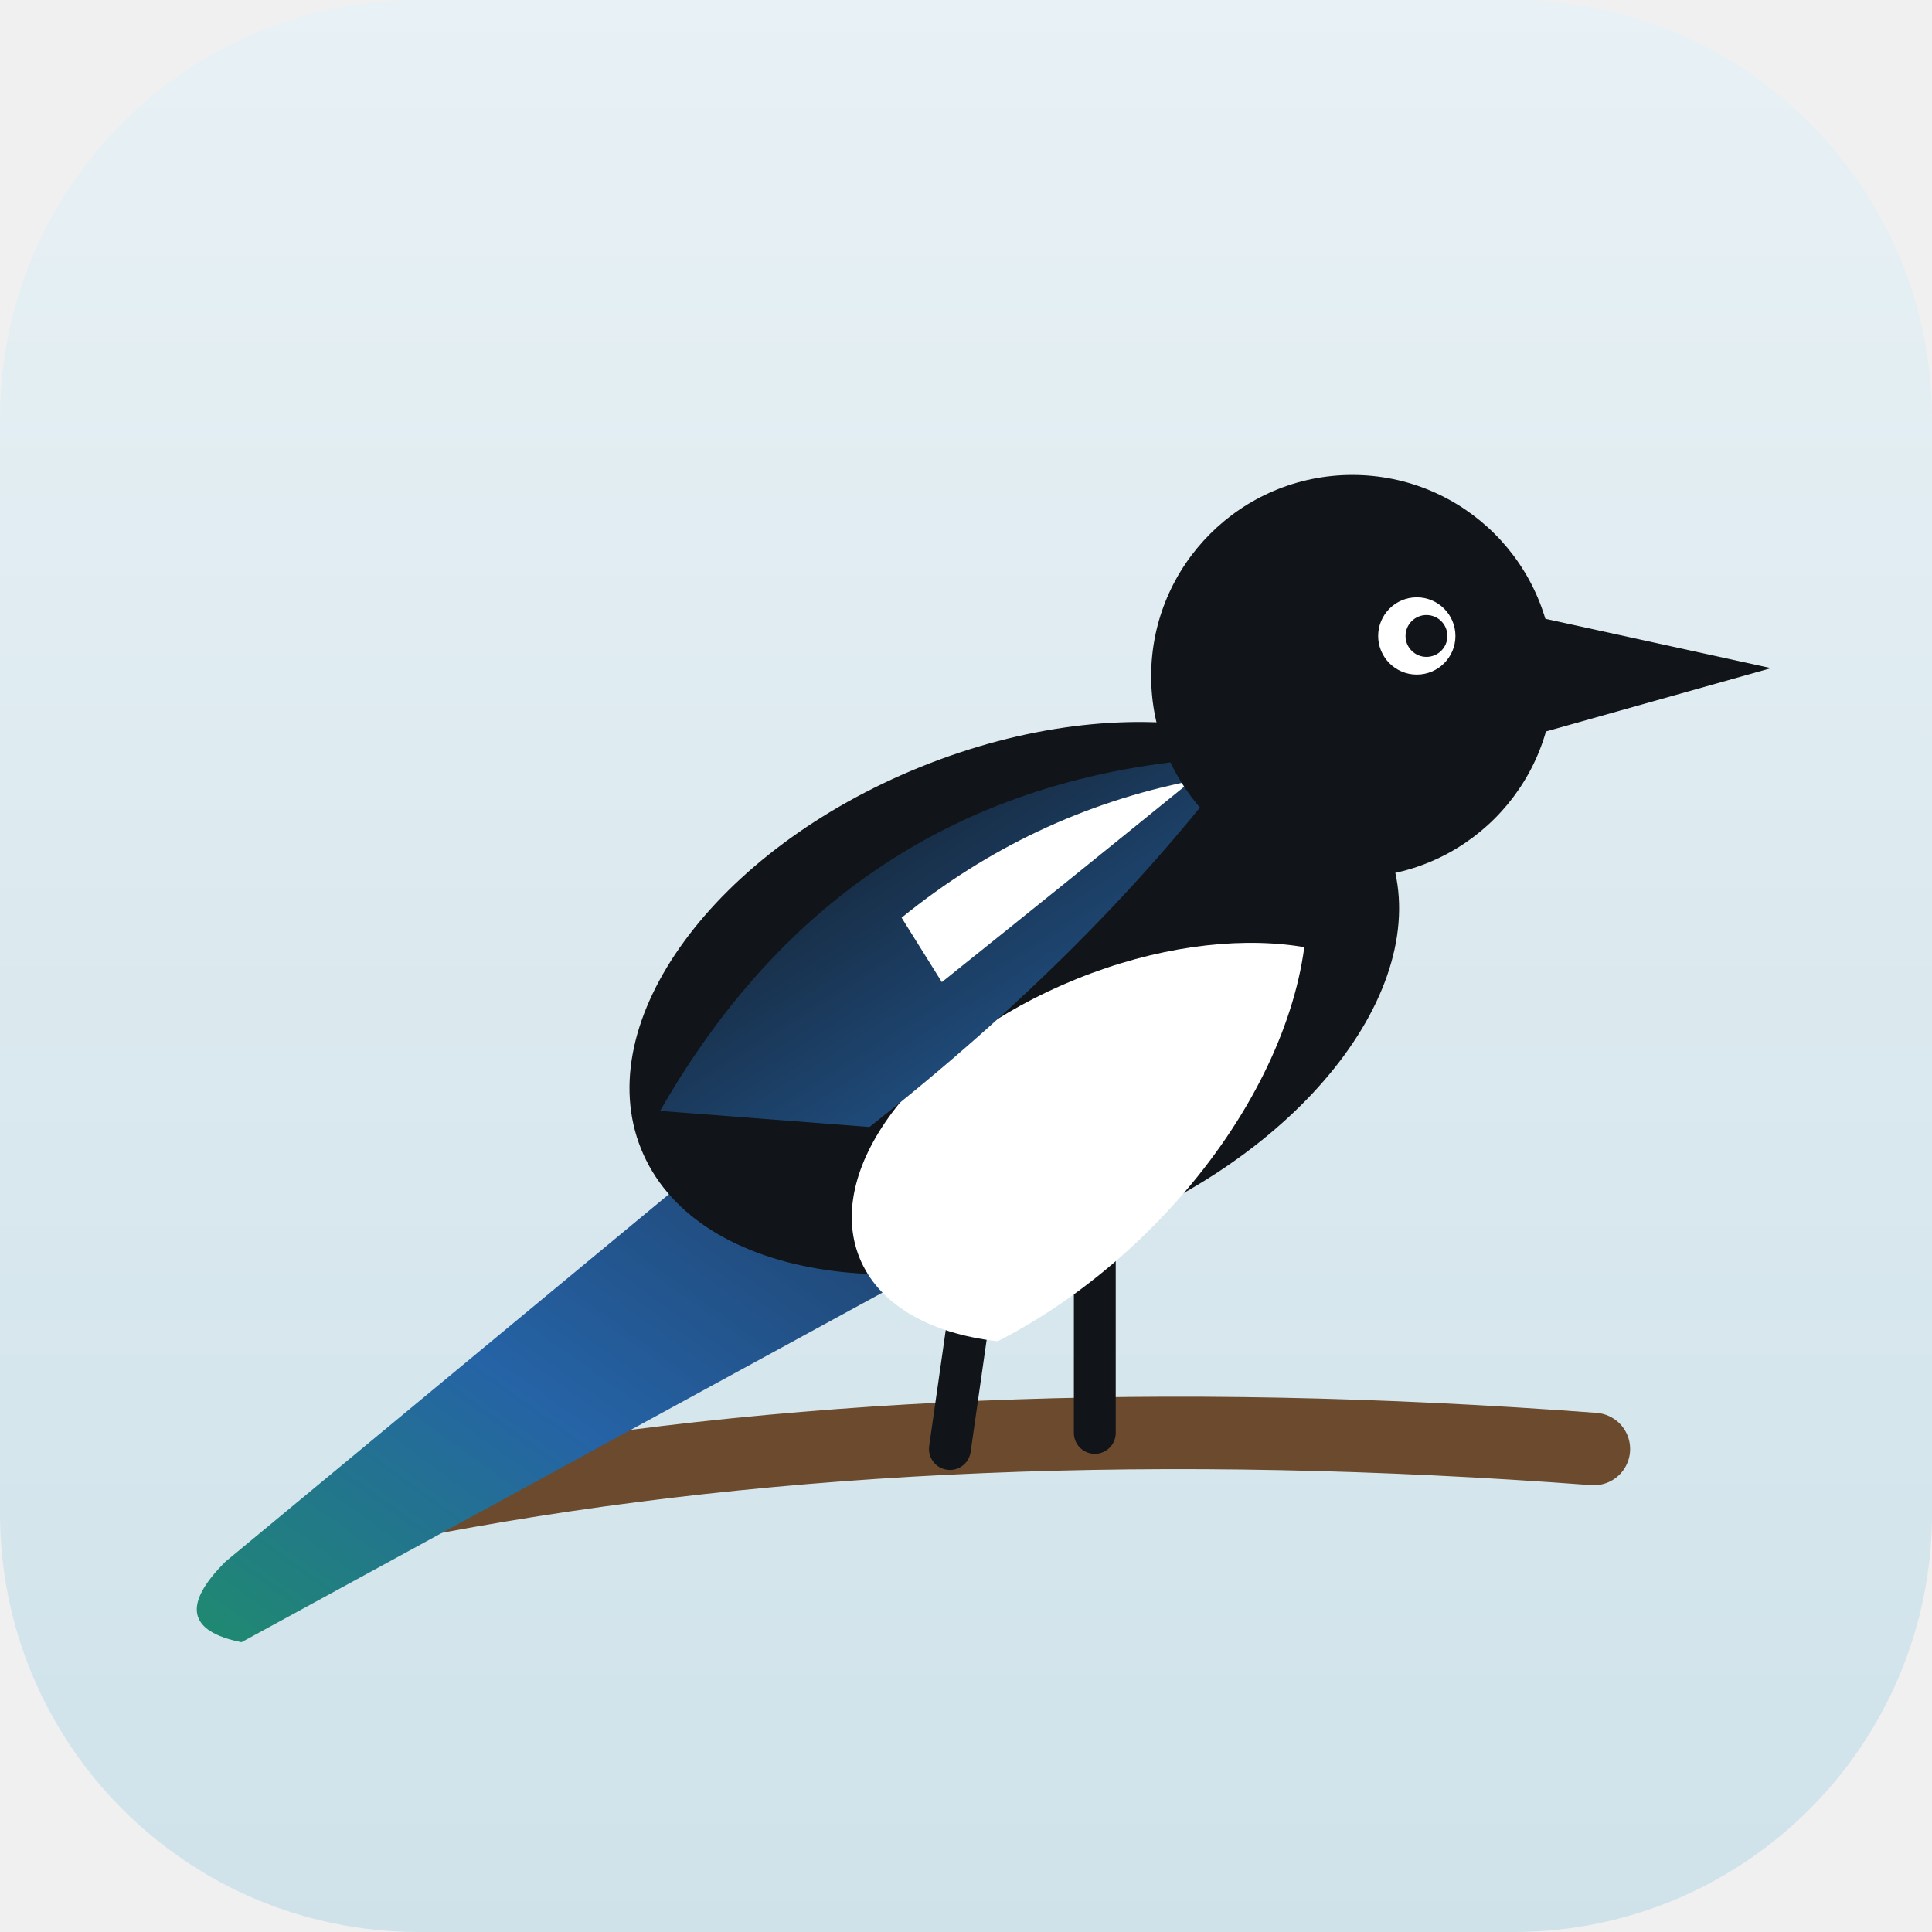
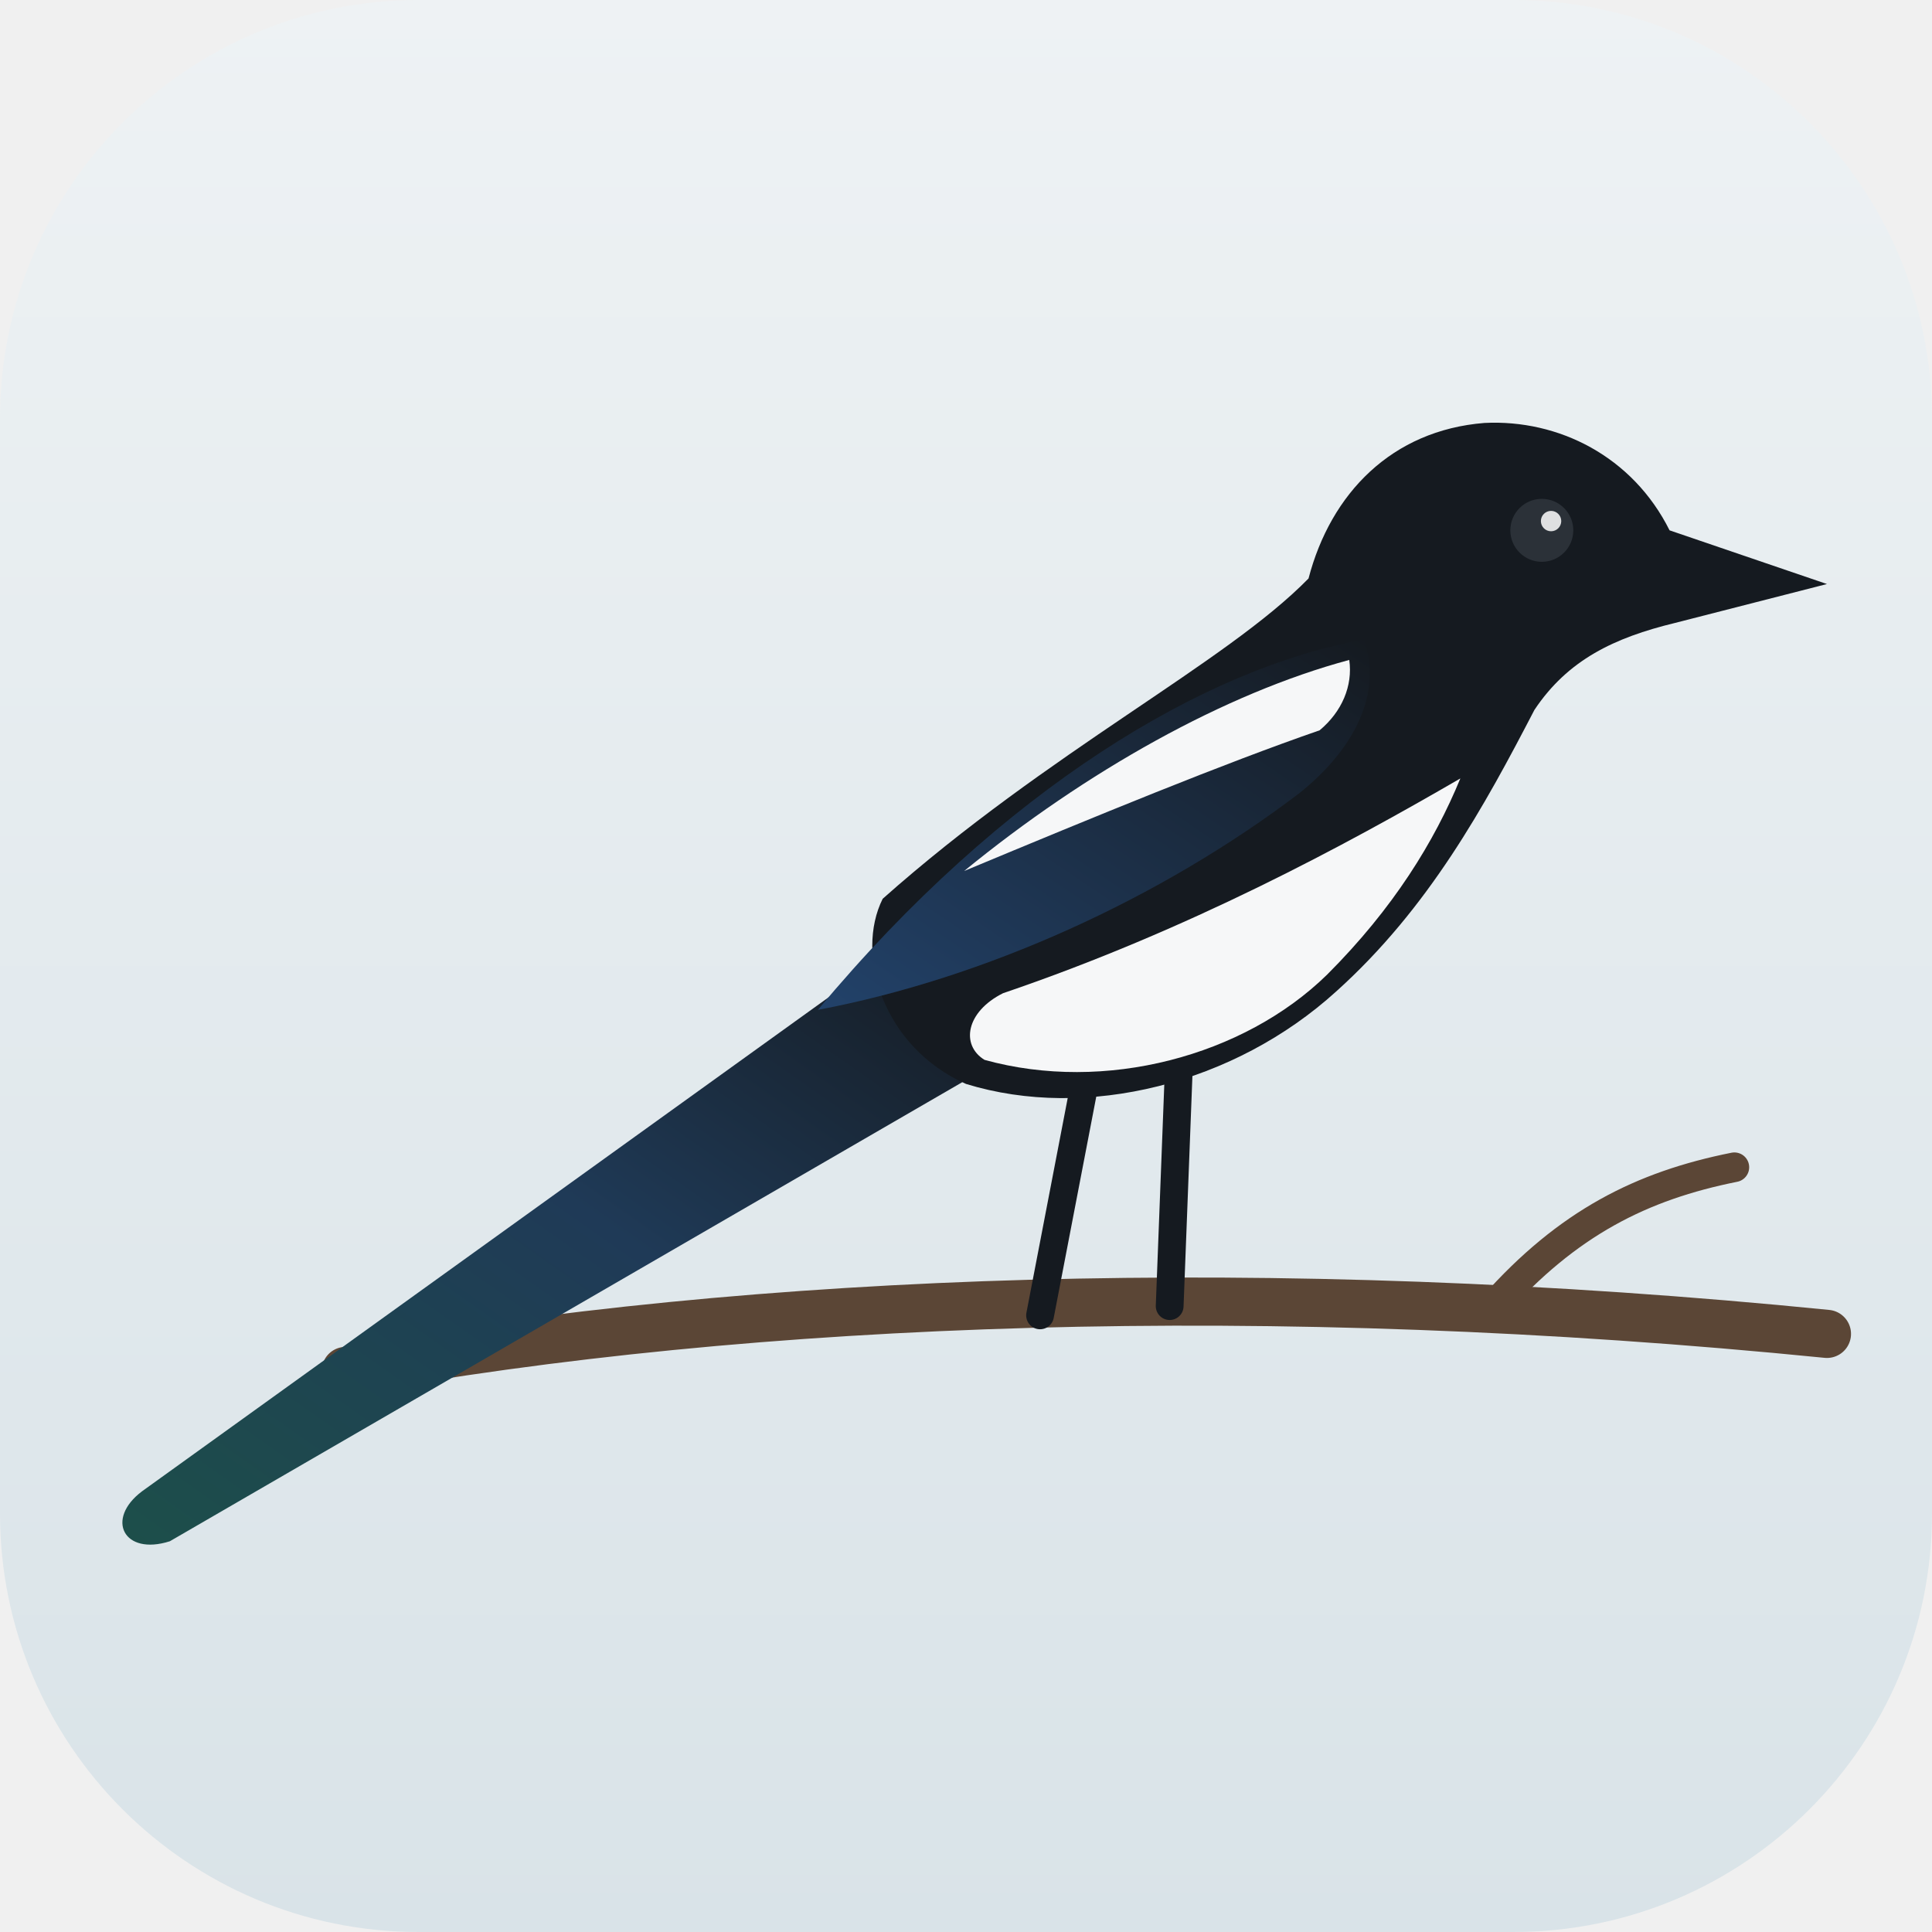
<svg xmlns="http://www.w3.org/2000/svg" viewBox="0 0 120 120" width="120" height="120">
  <defs>
    <linearGradient id="bg" x1="0" y1="0" x2="0" y2="1">
-       <stop offset="0" stop-color="#E8F1F5" />
-       <stop offset="1" stop-color="#CFE2EA" />
+       <stop offset="0" stop-color="#EEF2F4" />
+       <stop offset="1" stop-color="#D9E3E8" />
    </linearGradient>
    <linearGradient id="tail" x1="1" y1="0" x2="0" y2="1">
-       <stop offset="0" stop-color="#1E3A5F" />
-       <stop offset="0.55" stop-color="#2563A6" />
-       <stop offset="1" stop-color="#1F8A70" />
+       <stop offset="0" stop-color="#151a20" />
+       <stop offset="0.45" stop-color="#1f3a57" />
+       <stop offset="1" stop-color="#1d4f4a" />
    </linearGradient>
-     <linearGradient id="wingtip" x1="0" y1="0" x2="1" y2="1">
-       <stop offset="0" stop-color="#111418" />
-       <stop offset="1" stop-color="#2563A6" />
+     <linearGradient id="wing" x1="1" y1="0" x2="0" y2="1">
+       <stop offset="0" stop-color="#151a20" />
+       <stop offset="1" stop-color="#22426a" />
    </linearGradient>
-     <clipPath id="bodyclip">
-       <ellipse cx="66" cy="64" rx="25" ry="15.5" transform="rotate(-22 66 64)" />
-     </clipPath>
  </defs>
  <rect width="120" height="120" rx="26" fill="url(#bg)" />
-   <g transform="translate(-3 -2)">
-     <path d="M30 95 Q62 89 102 92" stroke="#6B4A2E" stroke-width="4.5" stroke-linecap="round" fill="none" />
-     <path d="M52 70 L17 99 Q13 103 18 104 L62 80 Z" fill="url(#tail)" />
-     <path d="M64 78 L62 92 M71 78 L71 91" stroke="#111418" stroke-width="2.6" stroke-linecap="round" />
-     <ellipse cx="66" cy="64" rx="25" ry="15.5" transform="rotate(-22 66 64)" fill="#111418" />
-     <ellipse cx="74" cy="73" rx="19" ry="11" transform="rotate(-22 74 73)" fill="#FFFFFF" clip-path="url(#bodyclip)" />
-     <path d="M44 71 Q56 50 80 49 Q71 61 57 72 Z" fill="url(#wingtip)" />
-     <path d="M59 59 Q67 52.5 77 50.5 Q69 57 61.5 63 Z" fill="#FFFFFF" />
-     <circle cx="87" cy="44" r="12.5" fill="#111418" />
-     <path d="M97 40 L113 43.5 L97 48 Z" fill="#111418" />
-     <circle cx="91" cy="41.5" r="2.4" fill="#FFFFFF" />
-     <circle cx="91.6" cy="41.5" r="1.3" fill="#111418" />
+   <g transform="translate(60 61) scale(1.15) translate(-57.5 -65)">
+     <path d="M24 86 C46 82 74 81 104 84" stroke="#5b4636" stroke-width="2.6" stroke-linecap="round" fill="none" />
+     <path d="M86 82.5 C90 78 94 76 99 75" stroke="#5b4636" stroke-width="1.6" stroke-linecap="round" fill="none" />
+     <path d="M64 70 L61.5 83 M69 69.5 L68.5 82.5" stroke="#151a20" stroke-width="1.5" stroke-linecap="round" />
+     <path d="M54 63 L13 92.5 C11 94 12 96 14.5 95.2 L58 70 Z" fill="url(#tail)" />
+     <path d="M104 43.5              L95.5 40.6              C93.5 36.6 89.5 34.6 85.5 34.8              C80.5 35.2 77.2 38.6 76 43.2              C71.5 47.8 62 52.5 53 60.5              C51.5 63.5 53 68.5 57.5 70.5              C64 72.5 72 70.5 77.5 65.5              C82.5 61 85.5 55.5 88.2 50.3              C90 47.6 92.5 46.4 95.8 45.6              Z" fill="#151a20" />
+     <path d="M58.5 69.2 C65 71 72.5 69 77 64.6 C80.6 61 82.8 57.4 84.2 54              C78 57.6 69.5 62.2 59.5 65.6 C57.5 66.6 57.2 68.4 58.5 69.2 Z" fill="#F6F7F8" />
+     <path d="M79 46.5 C70.5 48 59.5 54.5 49.5 66.5 C58.5 64.8 68 60.5 75.5 54.8 C78.5 52.4 80 49.4 79 46.5 Z" fill="url(#wing)" />
+     <path d="M78.2 47.6 C71.5 49.4 64 53.6 57.4 59 C64.6 56 71.4 53.2 76.6 51.4 C77.8 50.4 78.4 49 78.2 47.6 Z" fill="#F6F7F8" />
+     <circle cx="88.6" cy="40.6" r="1.7" fill="#2b3138" />
+     <circle cx="89.1" cy="40.1" r="0.55" fill="#FFFFFF" opacity="0.85" />
  </g>
</svg>
